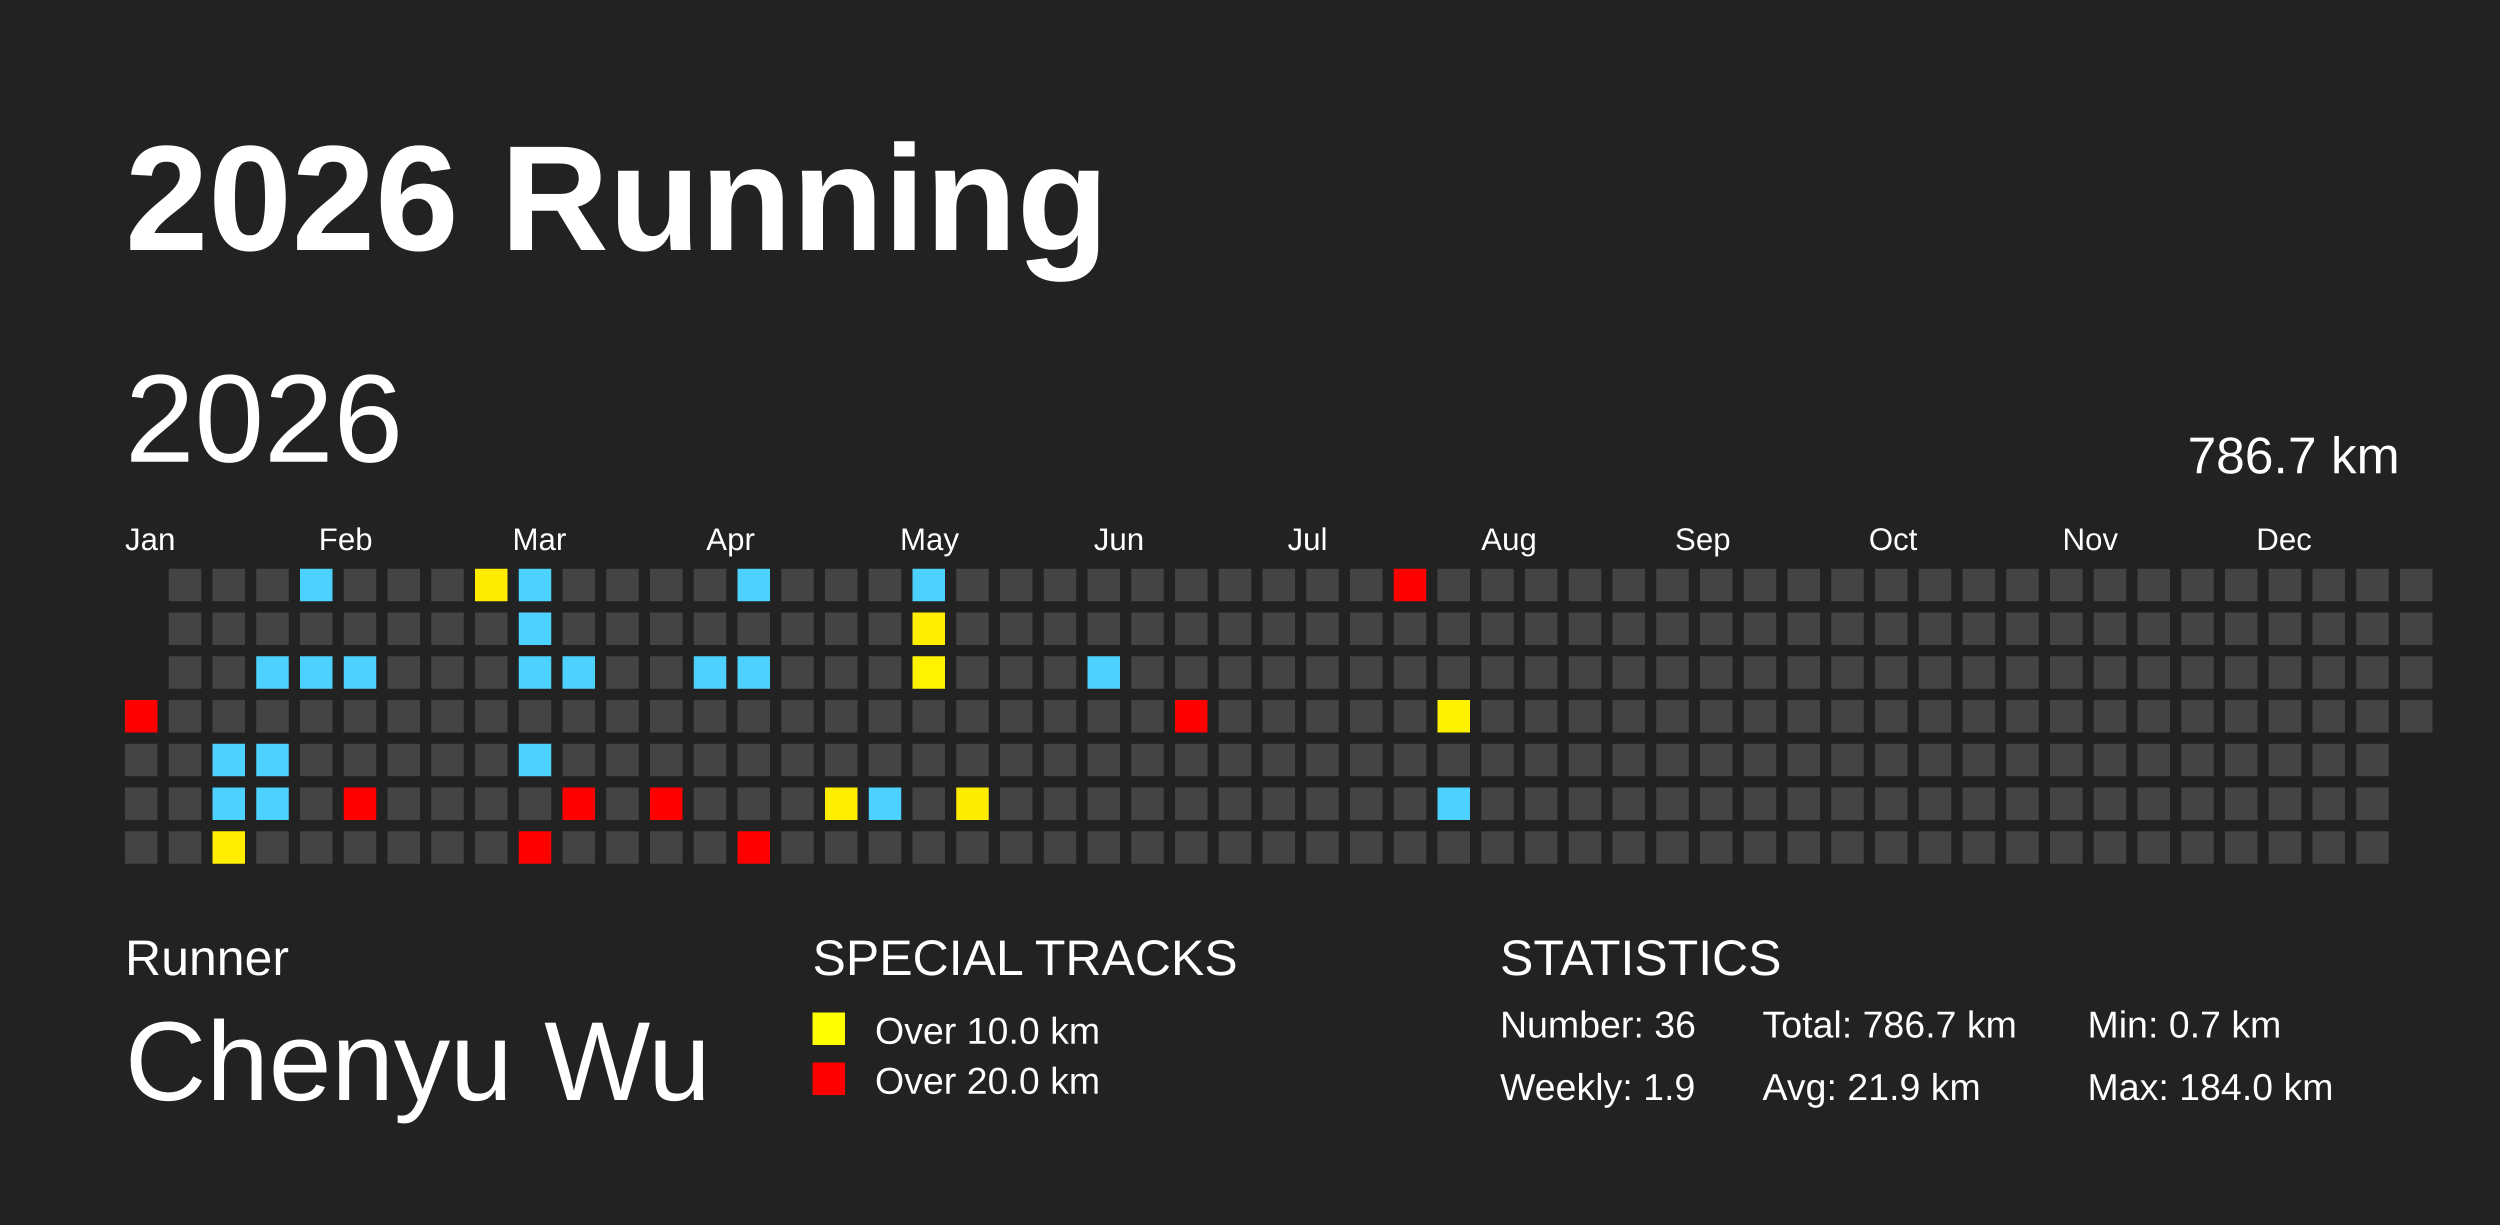
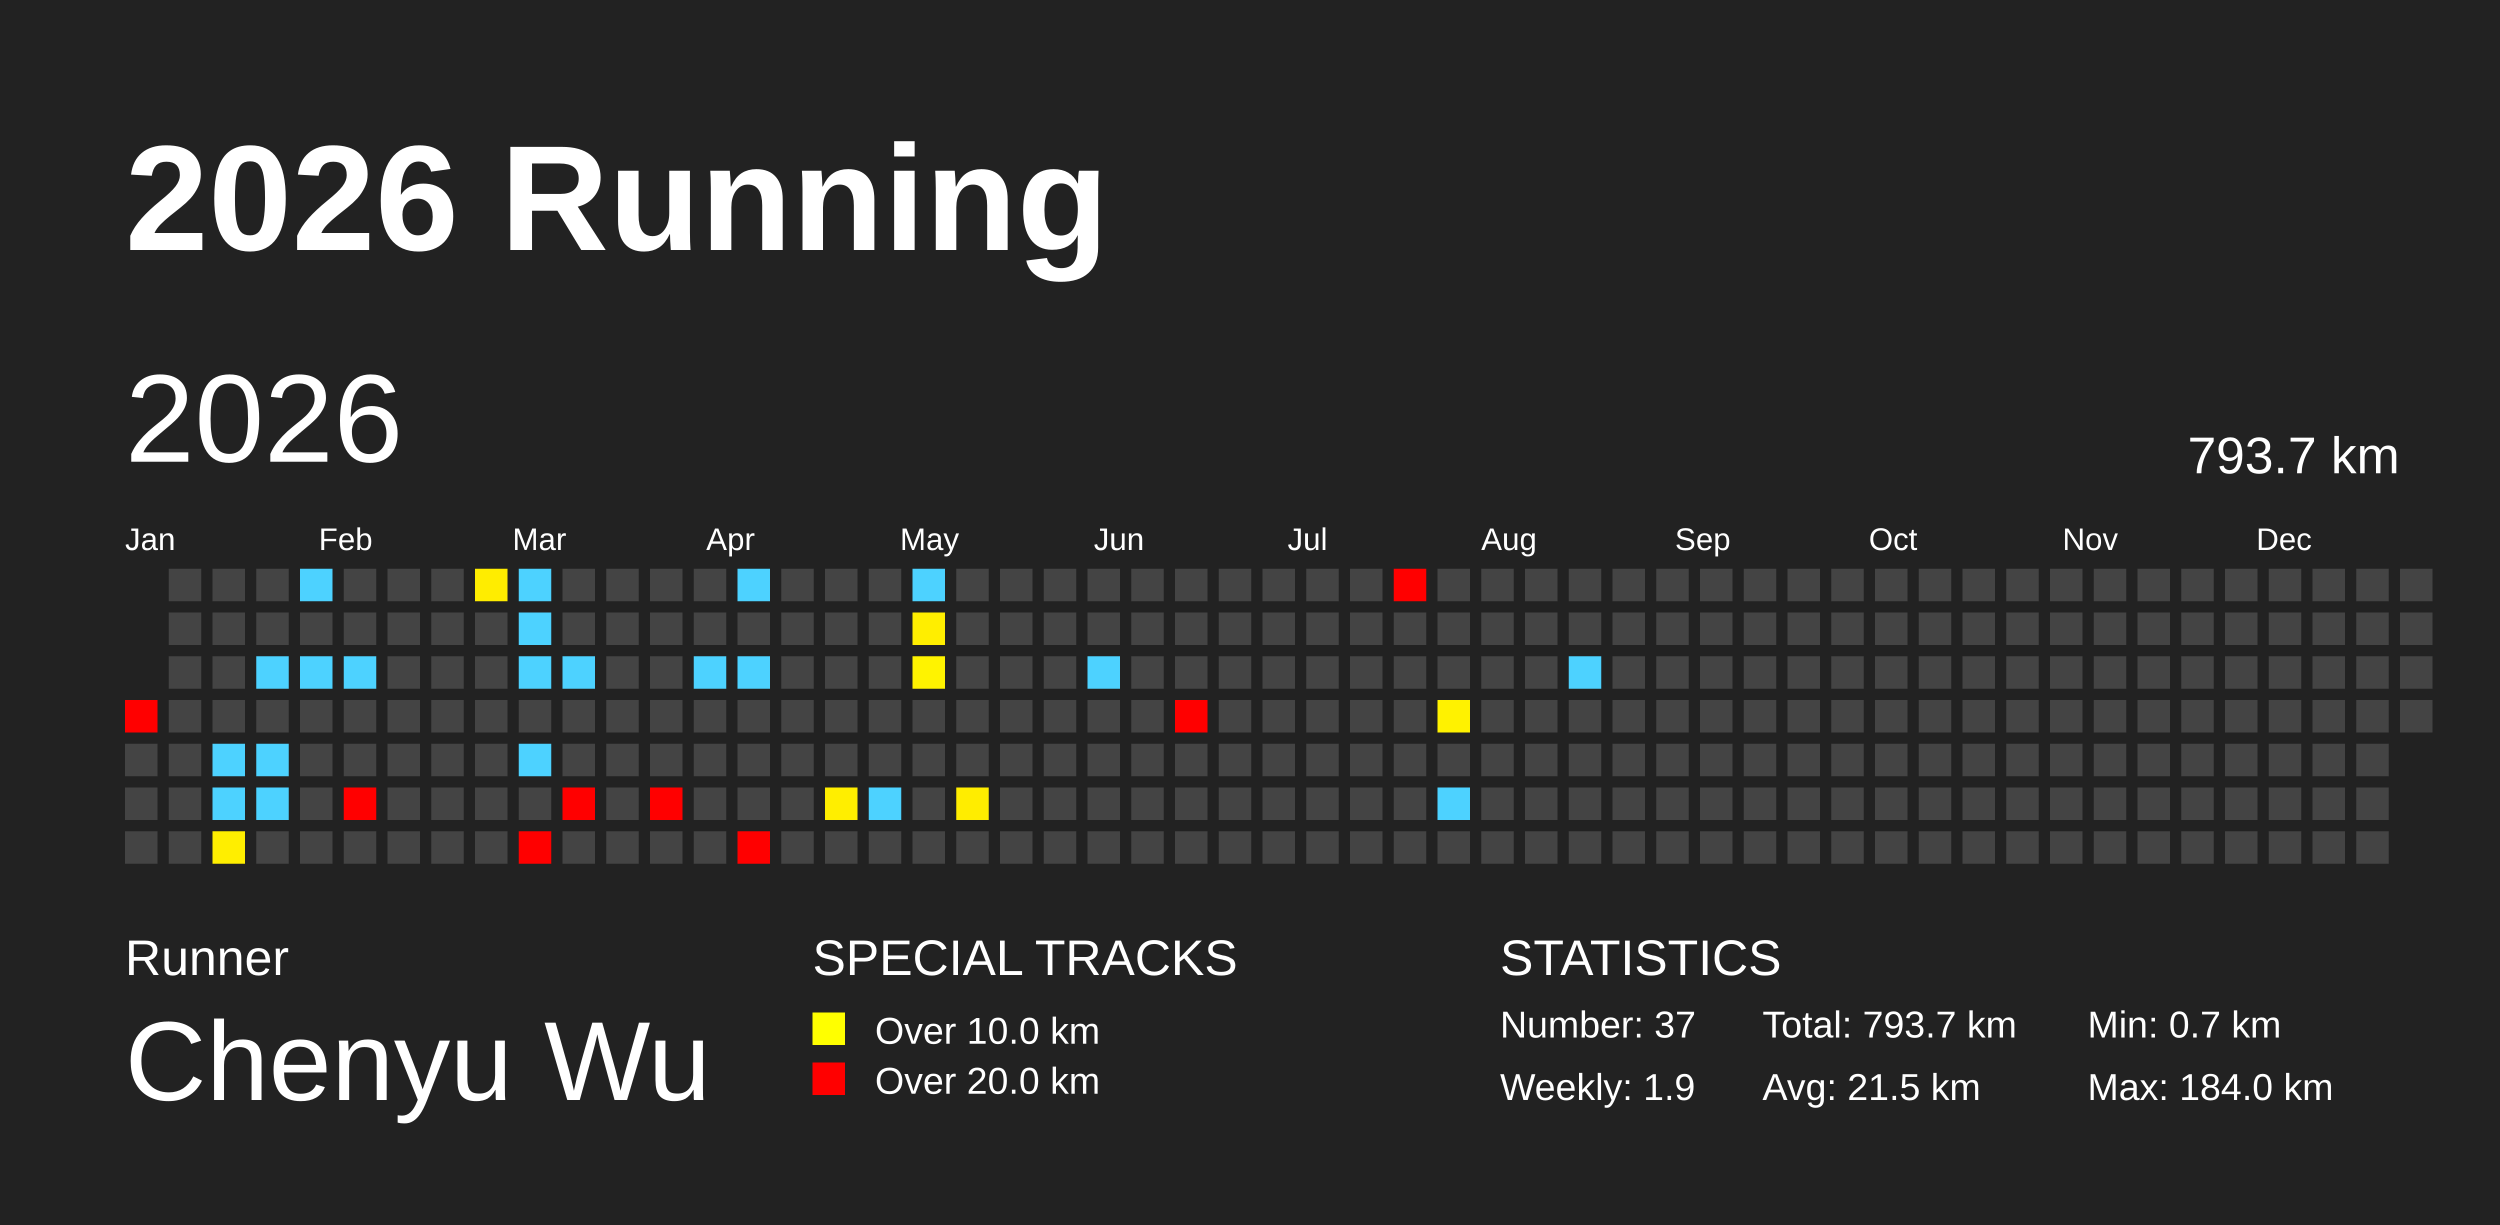
<svg xmlns="http://www.w3.org/2000/svg" baseProfile="full" height="98mm" version="1.1" viewBox="0,0,200,98" width="200mm">
  <defs />
  <rect fill="#222222" height="98" width="200" x="0" y="0" />
  <text fill="#FFFFFF" style="font-size:12px; font-family:Arial; font-weight:bold;" x="10" y="20">2026 Running</text>
  <text fill="#FFFFFF" style="font-size:4px; font-family:Arial" x="10" y="78">Runner</text>
  <text fill="#FFFFFF" style="font-size:9px; font-family:Arial" x="10" y="88">Chenyu Wu</text>
  <text fill="#FFFFFF" style="font-size:4px; font-family:Arial" x="65" y="78">SPECIAL TRACKS</text>
  <rect fill="yellow" height="2.6" width="2.6" x="65" y="81" />
  <text fill="#FFFFFF" style="font-size:3px; font-family:Arial" x="70" y="83.5">Over 10.0 km</text>
  <rect fill="red" height="2.6" width="2.6" x="65" y="85" />
  <text fill="#FFFFFF" style="font-size:3px; font-family:Arial" x="70" y="87.5">Over 20.0 km</text>
  <text fill="#FFFFFF" style="font-size:4px; font-family:Arial" x="120" y="78">STATISTICS</text>
-   <text fill="#FFFFFF" style="font-size:3px; font-family:Arial" x="120" y="83">Number: 36</text>
+   <text fill="#FFFFFF" style="font-size:3px; font-family:Arial" x="120" y="83">Number: 37</text>
  <text fill="#FFFFFF" style="font-size:3px; font-family:Arial" x="120" y="88">Weekly: 1.9</text>
-   <text fill="#FFFFFF" style="font-size:3px; font-family:Arial" x="141" y="83">Total: 786.7 km</text>
-   <text fill="#FFFFFF" style="font-size:3px; font-family:Arial" x="141" y="88">Avg: 21.9 km</text>
+   <text fill="#FFFFFF" style="font-size:3px; font-family:Arial" x="141" y="83">Total: 793.7 km</text>
+   <text fill="#FFFFFF" style="font-size:3px; font-family:Arial" x="141" y="88">Avg: 21.5 km</text>
  <text fill="#FFFFFF" style="font-size:3px; font-family:Arial" x="167" y="83">Min: 0.7 km</text>
  <text fill="#FFFFFF" style="font-size:3px; font-family:Arial" x="167" y="88">Max: 184.0 km</text>
  <text dominant-baseline="hanging" fill="#FFFFFF" style="font-size:10.0px; font-family:Arial;" x="10" y="30">2026</text>
-   <text dominant-baseline="hanging" fill="#FFFFFF" style="font-size:4.125px; font-family:Arial;" x="175" y="35">786.7 km</text>
+   <text dominant-baseline="hanging" fill="#FFFFFF" style="font-size:4.125px; font-family:Arial;" x="175" y="35">793.7 km</text>
  <text fill="#FFFFFF" style="font-size:2.5px; font-family:Arial" x="10.0" y="44">Jan</text>
  <text fill="#FFFFFF" style="font-size:2.5px; font-family:Arial" x="25.5" y="44">Feb</text>
  <text fill="#FFFFFF" style="font-size:2.5px; font-family:Arial" x="41.0" y="44">Mar</text>
  <text fill="#FFFFFF" style="font-size:2.5px; font-family:Arial" x="56.5" y="44">Apr</text>
  <text fill="#FFFFFF" style="font-size:2.5px; font-family:Arial" x="72.0" y="44">May</text>
  <text fill="#FFFFFF" style="font-size:2.5px; font-family:Arial" x="87.5" y="44">Jun</text>
  <text fill="#FFFFFF" style="font-size:2.5px; font-family:Arial" x="103.0" y="44">Jul</text>
  <text fill="#FFFFFF" style="font-size:2.5px; font-family:Arial" x="118.5" y="44">Aug</text>
  <text fill="#FFFFFF" style="font-size:2.5px; font-family:Arial" x="134.0" y="44">Sep</text>
  <text fill="#FFFFFF" style="font-size:2.5px; font-family:Arial" x="149.5" y="44">Oct</text>
  <text fill="#FFFFFF" style="font-size:2.5px; font-family:Arial" x="165.0" y="44">Nov</text>
  <text fill="#FFFFFF" style="font-size:2.5px; font-family:Arial" x="180.5" y="44">Dec</text>
  <rect fill="red" height="2.6" width="2.6" x="10.0" y="56.0" />
  <rect fill="#444444" height="2.6" width="2.6" x="10.0" y="59.5" />
  <rect fill="#444444" height="2.6" width="2.6" x="10.0" y="63.0" />
  <rect fill="#444444" height="2.6" width="2.6" x="10.0" y="66.5" />
  <rect fill="#444444" height="2.6" width="2.6" x="13.5" y="45.5" />
  <rect fill="#444444" height="2.6" width="2.6" x="13.5" y="49.0" />
  <rect fill="#444444" height="2.6" width="2.6" x="13.5" y="52.5" />
  <rect fill="#444444" height="2.6" width="2.6" x="13.5" y="56.0" />
  <rect fill="#444444" height="2.6" width="2.6" x="13.5" y="59.5" />
  <rect fill="#444444" height="2.6" width="2.6" x="13.5" y="63.0" />
  <rect fill="#444444" height="2.6" width="2.6" x="13.5" y="66.5" />
  <rect fill="#444444" height="2.6" width="2.6" x="17.0" y="45.5" />
  <rect fill="#444444" height="2.6" width="2.6" x="17.0" y="49.0" />
  <rect fill="#444444" height="2.6" width="2.6" x="17.0" y="52.5" />
  <rect fill="#444444" height="2.6" width="2.6" x="17.0" y="56.0" />
  <rect fill="#4dd2ff" height="2.6" width="2.6" x="17.0" y="59.5" />
  <rect fill="#4dd2ff" height="2.6" width="2.6" x="17.0" y="63.0" />
  <rect fill="#ffee00" height="2.6" width="2.6" x="17.0" y="66.5" />
  <rect fill="#444444" height="2.6" width="2.6" x="20.5" y="45.5" />
  <rect fill="#444444" height="2.6" width="2.6" x="20.5" y="49.0" />
  <rect fill="#4dd2ff" height="2.6" width="2.6" x="20.5" y="52.5" />
  <rect fill="#444444" height="2.6" width="2.6" x="20.5" y="56.0" />
  <rect fill="#4dd2ff" height="2.6" width="2.6" x="20.5" y="59.5" />
  <rect fill="#4dd2ff" height="2.6" width="2.6" x="20.5" y="63.0" />
  <rect fill="#444444" height="2.6" width="2.6" x="20.5" y="66.5" />
  <rect fill="#4dd2ff" height="2.6" width="2.6" x="24.0" y="45.5" />
  <rect fill="#444444" height="2.6" width="2.6" x="24.0" y="49.0" />
  <rect fill="#4dd2ff" height="2.6" width="2.6" x="24.0" y="52.5" />
  <rect fill="#444444" height="2.6" width="2.6" x="24.0" y="56.0" />
  <rect fill="#444444" height="2.6" width="2.6" x="24.0" y="59.5" />
  <rect fill="#444444" height="2.6" width="2.6" x="24.0" y="63.0" />
  <rect fill="#444444" height="2.6" width="2.6" x="24.0" y="66.5" />
  <rect fill="#444444" height="2.6" width="2.6" x="27.5" y="45.5" />
  <rect fill="#444444" height="2.6" width="2.6" x="27.5" y="49.0" />
  <rect fill="#4dd2ff" height="2.6" width="2.6" x="27.5" y="52.5" />
  <rect fill="#444444" height="2.6" width="2.6" x="27.5" y="56.0" />
  <rect fill="#444444" height="2.6" width="2.6" x="27.5" y="59.5" />
  <rect fill="red" height="2.6" width="2.6" x="27.5" y="63.0" />
  <rect fill="#444444" height="2.6" width="2.6" x="27.5" y="66.5" />
  <rect fill="#444444" height="2.6" width="2.6" x="31.0" y="45.5" />
  <rect fill="#444444" height="2.6" width="2.6" x="31.0" y="49.0" />
  <rect fill="#444444" height="2.6" width="2.6" x="31.0" y="52.5" />
  <rect fill="#444444" height="2.6" width="2.6" x="31.0" y="56.0" />
  <rect fill="#444444" height="2.6" width="2.6" x="31.0" y="59.5" />
  <rect fill="#444444" height="2.6" width="2.6" x="31.0" y="63.0" />
  <rect fill="#444444" height="2.6" width="2.6" x="31.0" y="66.5" />
  <rect fill="#444444" height="2.6" width="2.6" x="34.5" y="45.5" />
  <rect fill="#444444" height="2.6" width="2.6" x="34.5" y="49.0" />
  <rect fill="#444444" height="2.6" width="2.6" x="34.5" y="52.5" />
  <rect fill="#444444" height="2.6" width="2.6" x="34.5" y="56.0" />
  <rect fill="#444444" height="2.6" width="2.6" x="34.5" y="59.5" />
  <rect fill="#444444" height="2.6" width="2.6" x="34.5" y="63.0" />
  <rect fill="#444444" height="2.6" width="2.6" x="34.5" y="66.5" />
  <rect fill="#ffed00" height="2.6" width="2.6" x="38.0" y="45.5" />
  <rect fill="#444444" height="2.6" width="2.6" x="38.0" y="49.0" />
  <rect fill="#444444" height="2.6" width="2.6" x="38.0" y="52.5" />
  <rect fill="#444444" height="2.6" width="2.6" x="38.0" y="56.0" />
  <rect fill="#444444" height="2.6" width="2.6" x="38.0" y="59.5" />
  <rect fill="#444444" height="2.6" width="2.6" x="38.0" y="63.0" />
  <rect fill="#444444" height="2.6" width="2.6" x="38.0" y="66.5" />
  <rect fill="#4dd2ff" height="2.6" width="2.6" x="41.5" y="45.5" />
  <rect fill="#4dd2ff" height="2.6" width="2.6" x="41.5" y="49.0" />
  <rect fill="#4dd2ff" height="2.6" width="2.6" x="41.5" y="52.5" />
  <rect fill="#444444" height="2.6" width="2.6" x="41.5" y="56.0" />
  <rect fill="#4dd2ff" height="2.6" width="2.6" x="41.5" y="59.5" />
  <rect fill="#444444" height="2.6" width="2.6" x="41.5" y="63.0" />
  <rect fill="red" height="2.6" width="2.6" x="41.5" y="66.5" />
  <rect fill="#444444" height="2.6" width="2.6" x="45.0" y="45.5" />
  <rect fill="#444444" height="2.6" width="2.6" x="45.0" y="49.0" />
  <rect fill="#4dd2ff" height="2.6" width="2.6" x="45.0" y="52.5" />
  <rect fill="#444444" height="2.6" width="2.6" x="45.0" y="56.0" />
  <rect fill="#444444" height="2.6" width="2.6" x="45.0" y="59.5" />
  <rect fill="red" height="2.6" width="2.6" x="45.0" y="63.0" />
  <rect fill="#444444" height="2.6" width="2.6" x="45.0" y="66.5" />
  <rect fill="#444444" height="2.6" width="2.6" x="48.5" y="45.5" />
  <rect fill="#444444" height="2.6" width="2.6" x="48.5" y="49.0" />
  <rect fill="#444444" height="2.6" width="2.6" x="48.5" y="52.5" />
  <rect fill="#444444" height="2.6" width="2.6" x="48.5" y="56.0" />
  <rect fill="#444444" height="2.6" width="2.6" x="48.5" y="59.5" />
  <rect fill="#444444" height="2.6" width="2.6" x="48.5" y="63.0" />
  <rect fill="#444444" height="2.6" width="2.6" x="48.5" y="66.5" />
  <rect fill="#444444" height="2.6" width="2.6" x="52.0" y="45.5" />
  <rect fill="#444444" height="2.6" width="2.6" x="52.0" y="49.0" />
  <rect fill="#444444" height="2.6" width="2.6" x="52.0" y="52.5" />
  <rect fill="#444444" height="2.6" width="2.6" x="52.0" y="56.0" />
  <rect fill="#444444" height="2.6" width="2.6" x="52.0" y="59.5" />
  <rect fill="red" height="2.6" width="2.6" x="52.0" y="63.0" />
  <rect fill="#444444" height="2.6" width="2.6" x="52.0" y="66.5" />
  <rect fill="#444444" height="2.6" width="2.6" x="55.5" y="45.5" />
  <rect fill="#444444" height="2.6" width="2.6" x="55.5" y="49.0" />
  <rect fill="#4dd2ff" height="2.6" width="2.6" x="55.5" y="52.5" />
  <rect fill="#444444" height="2.6" width="2.6" x="55.5" y="56.0" />
  <rect fill="#444444" height="2.6" width="2.6" x="55.5" y="59.5" />
  <rect fill="#444444" height="2.6" width="2.6" x="55.5" y="63.0" />
  <rect fill="#444444" height="2.6" width="2.6" x="55.5" y="66.5" />
  <rect fill="#4dd2ff" height="2.6" width="2.6" x="59.0" y="45.5" />
  <rect fill="#444444" height="2.6" width="2.6" x="59.0" y="49.0" />
  <rect fill="#4dd2ff" height="2.6" width="2.6" x="59.0" y="52.5" />
  <rect fill="#444444" height="2.6" width="2.6" x="59.0" y="56.0" />
  <rect fill="#444444" height="2.6" width="2.6" x="59.0" y="59.5" />
  <rect fill="#444444" height="2.6" width="2.6" x="59.0" y="63.0" />
  <rect fill="red" height="2.6" width="2.6" x="59.0" y="66.5" />
  <rect fill="#444444" height="2.6" width="2.6" x="62.5" y="45.5" />
  <rect fill="#444444" height="2.6" width="2.6" x="62.5" y="49.0" />
  <rect fill="#444444" height="2.6" width="2.6" x="62.5" y="52.5" />
  <rect fill="#444444" height="2.6" width="2.6" x="62.5" y="56.0" />
  <rect fill="#444444" height="2.6" width="2.6" x="62.5" y="59.5" />
  <rect fill="#444444" height="2.6" width="2.6" x="62.5" y="63.0" />
  <rect fill="#444444" height="2.6" width="2.6" x="62.5" y="66.5" />
  <rect fill="#444444" height="2.6" width="2.6" x="66.0" y="45.5" />
  <rect fill="#444444" height="2.6" width="2.6" x="66.0" y="49.0" />
  <rect fill="#444444" height="2.6" width="2.6" x="66.0" y="52.5" />
  <rect fill="#444444" height="2.6" width="2.6" x="66.0" y="56.0" />
  <rect fill="#444444" height="2.6" width="2.6" x="66.0" y="59.5" />
  <rect fill="#ffee00" height="2.6" width="2.6" x="66.0" y="63.0" />
  <rect fill="#444444" height="2.6" width="2.6" x="66.0" y="66.5" />
  <rect fill="#444444" height="2.6" width="2.6" x="69.5" y="45.5" />
  <rect fill="#444444" height="2.6" width="2.6" x="69.5" y="49.0" />
  <rect fill="#444444" height="2.6" width="2.6" x="69.5" y="52.5" />
  <rect fill="#444444" height="2.6" width="2.6" x="69.5" y="56.0" />
  <rect fill="#444444" height="2.6" width="2.6" x="69.5" y="59.5" />
  <rect fill="#4dd2ff" height="2.6" width="2.6" x="69.5" y="63.0" />
  <rect fill="#444444" height="2.6" width="2.6" x="69.5" y="66.5" />
  <rect fill="#4dd2ff" height="2.6" width="2.6" x="73.0" y="45.5" />
  <rect fill="#ffee00" height="2.6" width="2.6" x="73.0" y="49.0" />
  <rect fill="#fff300" height="2.6" width="2.6" x="73.0" y="52.5" />
  <rect fill="#444444" height="2.6" width="2.6" x="73.0" y="56.0" />
  <rect fill="#444444" height="2.6" width="2.6" x="73.0" y="59.5" />
  <rect fill="#444444" height="2.6" width="2.6" x="73.0" y="63.0" />
  <rect fill="#444444" height="2.6" width="2.6" x="73.0" y="66.5" />
  <rect fill="#444444" height="2.6" width="2.6" x="76.5" y="45.5" />
  <rect fill="#444444" height="2.6" width="2.6" x="76.5" y="49.0" />
  <rect fill="#444444" height="2.6" width="2.6" x="76.5" y="52.5" />
  <rect fill="#444444" height="2.6" width="2.6" x="76.5" y="56.0" />
  <rect fill="#444444" height="2.6" width="2.6" x="76.5" y="59.5" />
  <rect fill="#ffed00" height="2.6" width="2.6" x="76.5" y="63.0" />
  <rect fill="#444444" height="2.6" width="2.6" x="76.5" y="66.5" />
  <rect fill="#444444" height="2.6" width="2.6" x="80.0" y="45.5" />
  <rect fill="#444444" height="2.6" width="2.6" x="80.0" y="49.0" />
  <rect fill="#444444" height="2.6" width="2.6" x="80.0" y="52.5" />
  <rect fill="#444444" height="2.6" width="2.6" x="80.0" y="56.0" />
  <rect fill="#444444" height="2.6" width="2.6" x="80.0" y="59.5" />
  <rect fill="#444444" height="2.6" width="2.6" x="80.0" y="63.0" />
  <rect fill="#444444" height="2.6" width="2.6" x="80.0" y="66.5" />
  <rect fill="#444444" height="2.6" width="2.6" x="83.5" y="45.5" />
  <rect fill="#444444" height="2.6" width="2.6" x="83.5" y="49.0" />
  <rect fill="#444444" height="2.6" width="2.6" x="83.5" y="52.5" />
  <rect fill="#444444" height="2.6" width="2.6" x="83.5" y="56.0" />
  <rect fill="#444444" height="2.6" width="2.6" x="83.5" y="59.5" />
  <rect fill="#444444" height="2.6" width="2.6" x="83.5" y="63.0" />
  <rect fill="#444444" height="2.6" width="2.6" x="83.5" y="66.5" />
  <rect fill="#444444" height="2.6" width="2.6" x="87.0" y="45.5" />
  <rect fill="#444444" height="2.6" width="2.6" x="87.0" y="49.0" />
  <rect fill="#4dd2ff" height="2.6" width="2.6" x="87.0" y="52.5" />
  <rect fill="#444444" height="2.6" width="2.6" x="87.0" y="56.0" />
  <rect fill="#444444" height="2.6" width="2.6" x="87.0" y="59.5" />
  <rect fill="#444444" height="2.6" width="2.6" x="87.0" y="63.0" />
  <rect fill="#444444" height="2.6" width="2.6" x="87.0" y="66.5" />
  <rect fill="#444444" height="2.6" width="2.6" x="90.5" y="45.5" />
  <rect fill="#444444" height="2.6" width="2.6" x="90.5" y="49.0" />
  <rect fill="#444444" height="2.6" width="2.6" x="90.5" y="52.5" />
  <rect fill="#444444" height="2.6" width="2.6" x="90.5" y="56.0" />
  <rect fill="#444444" height="2.6" width="2.6" x="90.5" y="59.5" />
  <rect fill="#444444" height="2.6" width="2.6" x="90.5" y="63.0" />
  <rect fill="#444444" height="2.6" width="2.6" x="90.5" y="66.5" />
  <rect fill="#444444" height="2.6" width="2.6" x="94.0" y="45.5" />
  <rect fill="#444444" height="2.6" width="2.6" x="94.0" y="49.0" />
  <rect fill="#444444" height="2.6" width="2.6" x="94.0" y="52.5" />
  <rect fill="red" height="2.6" width="2.6" x="94.0" y="56.0" />
  <rect fill="#444444" height="2.6" width="2.6" x="94.0" y="59.5" />
  <rect fill="#444444" height="2.6" width="2.6" x="94.0" y="63.0" />
  <rect fill="#444444" height="2.6" width="2.6" x="94.0" y="66.5" />
  <rect fill="#444444" height="2.6" width="2.6" x="97.5" y="45.5" />
  <rect fill="#444444" height="2.6" width="2.6" x="97.5" y="49.0" />
  <rect fill="#444444" height="2.6" width="2.6" x="97.5" y="52.5" />
  <rect fill="#444444" height="2.6" width="2.6" x="97.5" y="56.0" />
  <rect fill="#444444" height="2.6" width="2.6" x="97.5" y="59.5" />
  <rect fill="#444444" height="2.6" width="2.6" x="97.5" y="63.0" />
  <rect fill="#444444" height="2.6" width="2.6" x="97.5" y="66.5" />
  <rect fill="#444444" height="2.6" width="2.6" x="101.0" y="45.5" />
  <rect fill="#444444" height="2.6" width="2.6" x="101.0" y="49.0" />
  <rect fill="#444444" height="2.6" width="2.6" x="101.0" y="52.5" />
  <rect fill="#444444" height="2.6" width="2.6" x="101.0" y="56.0" />
  <rect fill="#444444" height="2.6" width="2.6" x="101.0" y="59.5" />
  <rect fill="#444444" height="2.6" width="2.6" x="101.0" y="63.0" />
  <rect fill="#444444" height="2.6" width="2.6" x="101.0" y="66.5" />
  <rect fill="#444444" height="2.6" width="2.6" x="104.5" y="45.5" />
  <rect fill="#444444" height="2.6" width="2.6" x="104.5" y="49.0" />
  <rect fill="#444444" height="2.6" width="2.6" x="104.5" y="52.5" />
  <rect fill="#444444" height="2.6" width="2.6" x="104.5" y="56.0" />
  <rect fill="#444444" height="2.6" width="2.6" x="104.5" y="59.5" />
  <rect fill="#444444" height="2.6" width="2.6" x="104.5" y="63.0" />
  <rect fill="#444444" height="2.6" width="2.6" x="104.5" y="66.5" />
  <rect fill="#444444" height="2.6" width="2.6" x="108.0" y="45.5" />
  <rect fill="#444444" height="2.6" width="2.6" x="108.0" y="49.0" />
  <rect fill="#444444" height="2.6" width="2.6" x="108.0" y="52.5" />
  <rect fill="#444444" height="2.6" width="2.6" x="108.0" y="56.0" />
  <rect fill="#444444" height="2.6" width="2.6" x="108.0" y="59.5" />
  <rect fill="#444444" height="2.6" width="2.6" x="108.0" y="63.0" />
  <rect fill="#444444" height="2.6" width="2.6" x="108.0" y="66.5" />
  <rect fill="red" height="2.6" width="2.6" x="111.5" y="45.5" />
  <rect fill="#444444" height="2.6" width="2.6" x="111.5" y="49.0" />
  <rect fill="#444444" height="2.6" width="2.6" x="111.5" y="52.5" />
  <rect fill="#444444" height="2.6" width="2.6" x="111.5" y="56.0" />
  <rect fill="#444444" height="2.6" width="2.6" x="111.5" y="59.5" />
  <rect fill="#444444" height="2.6" width="2.6" x="111.5" y="63.0" />
  <rect fill="#444444" height="2.6" width="2.6" x="111.5" y="66.5" />
  <rect fill="#444444" height="2.6" width="2.6" x="115.0" y="45.5" />
  <rect fill="#444444" height="2.6" width="2.6" x="115.0" y="49.0" />
  <rect fill="#444444" height="2.6" width="2.6" x="115.0" y="52.5" />
  <rect fill="#fff200" height="2.6" width="2.6" x="115.0" y="56.0" />
  <rect fill="#444444" height="2.6" width="2.6" x="115.0" y="59.5" />
  <rect fill="#4dd2ff" height="2.6" width="2.6" x="115.0" y="63.0" />
  <rect fill="#444444" height="2.6" width="2.6" x="115.0" y="66.5" />
  <rect fill="#444444" height="2.6" width="2.6" x="118.5" y="45.5" />
  <rect fill="#444444" height="2.6" width="2.6" x="118.5" y="49.0" />
  <rect fill="#444444" height="2.6" width="2.6" x="118.5" y="52.5" />
  <rect fill="#444444" height="2.6" width="2.6" x="118.5" y="56.0" />
  <rect fill="#444444" height="2.6" width="2.6" x="118.5" y="59.5" />
  <rect fill="#444444" height="2.6" width="2.6" x="118.5" y="63.0" />
  <rect fill="#444444" height="2.6" width="2.6" x="118.5" y="66.5" />
  <rect fill="#444444" height="2.6" width="2.6" x="122.0" y="45.5" />
  <rect fill="#444444" height="2.6" width="2.6" x="122.0" y="49.0" />
  <rect fill="#444444" height="2.6" width="2.6" x="122.0" y="52.5" />
  <rect fill="#444444" height="2.6" width="2.6" x="122.0" y="56.0" />
  <rect fill="#444444" height="2.6" width="2.6" x="122.0" y="59.5" />
  <rect fill="#444444" height="2.6" width="2.6" x="122.0" y="63.0" />
  <rect fill="#444444" height="2.6" width="2.6" x="122.0" y="66.5" />
  <rect fill="#444444" height="2.6" width="2.6" x="125.5" y="45.5" />
  <rect fill="#444444" height="2.6" width="2.6" x="125.5" y="49.0" />
-   <rect fill="#444444" height="2.6" width="2.6" x="125.5" y="52.5" />
+   <rect fill="#4dd2ff" height="2.6" width="2.6" x="125.5" y="52.5" />
  <rect fill="#444444" height="2.6" width="2.6" x="125.5" y="56.0" />
  <rect fill="#444444" height="2.6" width="2.6" x="125.5" y="59.5" />
  <rect fill="#444444" height="2.6" width="2.6" x="125.5" y="63.0" />
  <rect fill="#444444" height="2.6" width="2.6" x="125.5" y="66.5" />
  <rect fill="#444444" height="2.6" width="2.6" x="129.0" y="45.5" />
  <rect fill="#444444" height="2.6" width="2.6" x="129.0" y="49.0" />
  <rect fill="#444444" height="2.6" width="2.6" x="129.0" y="52.5" />
  <rect fill="#444444" height="2.6" width="2.6" x="129.0" y="56.0" />
  <rect fill="#444444" height="2.6" width="2.6" x="129.0" y="59.5" />
  <rect fill="#444444" height="2.6" width="2.6" x="129.0" y="63.0" />
  <rect fill="#444444" height="2.6" width="2.6" x="129.0" y="66.5" />
  <rect fill="#444444" height="2.6" width="2.6" x="132.5" y="45.5" />
  <rect fill="#444444" height="2.6" width="2.6" x="132.5" y="49.0" />
  <rect fill="#444444" height="2.6" width="2.6" x="132.5" y="52.5" />
  <rect fill="#444444" height="2.6" width="2.6" x="132.5" y="56.0" />
  <rect fill="#444444" height="2.6" width="2.6" x="132.5" y="59.5" />
  <rect fill="#444444" height="2.6" width="2.6" x="132.5" y="63.0" />
  <rect fill="#444444" height="2.6" width="2.6" x="132.5" y="66.5" />
  <rect fill="#444444" height="2.6" width="2.6" x="136.0" y="45.5" />
  <rect fill="#444444" height="2.6" width="2.6" x="136.0" y="49.0" />
  <rect fill="#444444" height="2.6" width="2.6" x="136.0" y="52.5" />
  <rect fill="#444444" height="2.6" width="2.6" x="136.0" y="56.0" />
  <rect fill="#444444" height="2.6" width="2.6" x="136.0" y="59.5" />
  <rect fill="#444444" height="2.6" width="2.6" x="136.0" y="63.0" />
  <rect fill="#444444" height="2.6" width="2.6" x="136.0" y="66.5" />
  <rect fill="#444444" height="2.6" width="2.6" x="139.5" y="45.5" />
  <rect fill="#444444" height="2.6" width="2.6" x="139.5" y="49.0" />
  <rect fill="#444444" height="2.6" width="2.6" x="139.5" y="52.5" />
  <rect fill="#444444" height="2.6" width="2.6" x="139.5" y="56.0" />
  <rect fill="#444444" height="2.6" width="2.6" x="139.5" y="59.5" />
  <rect fill="#444444" height="2.6" width="2.6" x="139.5" y="63.0" />
  <rect fill="#444444" height="2.6" width="2.6" x="139.5" y="66.5" />
  <rect fill="#444444" height="2.6" width="2.6" x="143.0" y="45.5" />
  <rect fill="#444444" height="2.6" width="2.6" x="143.0" y="49.0" />
  <rect fill="#444444" height="2.6" width="2.6" x="143.0" y="52.5" />
  <rect fill="#444444" height="2.6" width="2.6" x="143.0" y="56.0" />
  <rect fill="#444444" height="2.6" width="2.6" x="143.0" y="59.5" />
  <rect fill="#444444" height="2.6" width="2.6" x="143.0" y="63.0" />
  <rect fill="#444444" height="2.6" width="2.6" x="143.0" y="66.5" />
  <rect fill="#444444" height="2.6" width="2.6" x="146.5" y="45.5" />
  <rect fill="#444444" height="2.6" width="2.6" x="146.5" y="49.0" />
  <rect fill="#444444" height="2.6" width="2.6" x="146.5" y="52.5" />
  <rect fill="#444444" height="2.6" width="2.6" x="146.5" y="56.0" />
  <rect fill="#444444" height="2.6" width="2.6" x="146.5" y="59.5" />
  <rect fill="#444444" height="2.6" width="2.6" x="146.5" y="63.0" />
  <rect fill="#444444" height="2.6" width="2.6" x="146.5" y="66.5" />
  <rect fill="#444444" height="2.6" width="2.6" x="150.0" y="45.5" />
  <rect fill="#444444" height="2.6" width="2.6" x="150.0" y="49.0" />
  <rect fill="#444444" height="2.6" width="2.6" x="150.0" y="52.5" />
  <rect fill="#444444" height="2.6" width="2.6" x="150.0" y="56.0" />
  <rect fill="#444444" height="2.6" width="2.6" x="150.0" y="59.5" />
  <rect fill="#444444" height="2.6" width="2.6" x="150.0" y="63.0" />
  <rect fill="#444444" height="2.6" width="2.6" x="150.0" y="66.5" />
  <rect fill="#444444" height="2.6" width="2.6" x="153.5" y="45.5" />
  <rect fill="#444444" height="2.6" width="2.6" x="153.5" y="49.0" />
  <rect fill="#444444" height="2.6" width="2.6" x="153.5" y="52.5" />
  <rect fill="#444444" height="2.6" width="2.6" x="153.5" y="56.0" />
  <rect fill="#444444" height="2.6" width="2.6" x="153.5" y="59.5" />
  <rect fill="#444444" height="2.6" width="2.6" x="153.5" y="63.0" />
  <rect fill="#444444" height="2.6" width="2.6" x="153.5" y="66.5" />
  <rect fill="#444444" height="2.6" width="2.6" x="157.0" y="45.5" />
  <rect fill="#444444" height="2.6" width="2.6" x="157.0" y="49.0" />
  <rect fill="#444444" height="2.6" width="2.6" x="157.0" y="52.5" />
  <rect fill="#444444" height="2.6" width="2.6" x="157.0" y="56.0" />
  <rect fill="#444444" height="2.6" width="2.6" x="157.0" y="59.5" />
  <rect fill="#444444" height="2.6" width="2.6" x="157.0" y="63.0" />
  <rect fill="#444444" height="2.6" width="2.6" x="157.0" y="66.5" />
  <rect fill="#444444" height="2.6" width="2.6" x="160.5" y="45.5" />
  <rect fill="#444444" height="2.6" width="2.6" x="160.5" y="49.0" />
  <rect fill="#444444" height="2.6" width="2.6" x="160.5" y="52.5" />
  <rect fill="#444444" height="2.6" width="2.6" x="160.5" y="56.0" />
  <rect fill="#444444" height="2.6" width="2.6" x="160.5" y="59.5" />
  <rect fill="#444444" height="2.6" width="2.6" x="160.5" y="63.0" />
  <rect fill="#444444" height="2.6" width="2.6" x="160.5" y="66.5" />
  <rect fill="#444444" height="2.6" width="2.6" x="164.0" y="45.5" />
  <rect fill="#444444" height="2.6" width="2.6" x="164.0" y="49.0" />
  <rect fill="#444444" height="2.6" width="2.6" x="164.0" y="52.5" />
  <rect fill="#444444" height="2.6" width="2.6" x="164.0" y="56.0" />
  <rect fill="#444444" height="2.6" width="2.6" x="164.0" y="59.5" />
  <rect fill="#444444" height="2.6" width="2.6" x="164.0" y="63.0" />
  <rect fill="#444444" height="2.6" width="2.6" x="164.0" y="66.5" />
  <rect fill="#444444" height="2.6" width="2.6" x="167.5" y="45.5" />
  <rect fill="#444444" height="2.6" width="2.6" x="167.5" y="49.0" />
  <rect fill="#444444" height="2.6" width="2.6" x="167.5" y="52.5" />
  <rect fill="#444444" height="2.6" width="2.6" x="167.5" y="56.0" />
  <rect fill="#444444" height="2.6" width="2.6" x="167.5" y="59.5" />
  <rect fill="#444444" height="2.6" width="2.6" x="167.5" y="63.0" />
  <rect fill="#444444" height="2.6" width="2.6" x="167.5" y="66.5" />
  <rect fill="#444444" height="2.6" width="2.6" x="171.0" y="45.5" />
  <rect fill="#444444" height="2.6" width="2.6" x="171.0" y="49.0" />
  <rect fill="#444444" height="2.6" width="2.6" x="171.0" y="52.5" />
  <rect fill="#444444" height="2.6" width="2.6" x="171.0" y="56.0" />
  <rect fill="#444444" height="2.6" width="2.6" x="171.0" y="59.5" />
  <rect fill="#444444" height="2.6" width="2.6" x="171.0" y="63.0" />
  <rect fill="#444444" height="2.6" width="2.6" x="171.0" y="66.5" />
  <rect fill="#444444" height="2.6" width="2.6" x="174.5" y="45.5" />
  <rect fill="#444444" height="2.6" width="2.6" x="174.5" y="49.0" />
  <rect fill="#444444" height="2.6" width="2.6" x="174.5" y="52.5" />
  <rect fill="#444444" height="2.6" width="2.6" x="174.5" y="56.0" />
  <rect fill="#444444" height="2.6" width="2.6" x="174.5" y="59.5" />
  <rect fill="#444444" height="2.6" width="2.6" x="174.5" y="63.0" />
  <rect fill="#444444" height="2.6" width="2.6" x="174.5" y="66.5" />
  <rect fill="#444444" height="2.6" width="2.6" x="178.0" y="45.5" />
  <rect fill="#444444" height="2.6" width="2.6" x="178.0" y="49.0" />
  <rect fill="#444444" height="2.6" width="2.6" x="178.0" y="52.5" />
  <rect fill="#444444" height="2.6" width="2.6" x="178.0" y="56.0" />
  <rect fill="#444444" height="2.6" width="2.6" x="178.0" y="59.5" />
  <rect fill="#444444" height="2.6" width="2.6" x="178.0" y="63.0" />
  <rect fill="#444444" height="2.6" width="2.6" x="178.0" y="66.5" />
  <rect fill="#444444" height="2.6" width="2.6" x="181.5" y="45.5" />
  <rect fill="#444444" height="2.6" width="2.6" x="181.5" y="49.0" />
  <rect fill="#444444" height="2.6" width="2.6" x="181.5" y="52.5" />
  <rect fill="#444444" height="2.6" width="2.6" x="181.5" y="56.0" />
  <rect fill="#444444" height="2.6" width="2.6" x="181.5" y="59.5" />
  <rect fill="#444444" height="2.6" width="2.6" x="181.5" y="63.0" />
  <rect fill="#444444" height="2.6" width="2.6" x="181.5" y="66.5" />
  <rect fill="#444444" height="2.6" width="2.6" x="185.0" y="45.5" />
  <rect fill="#444444" height="2.6" width="2.6" x="185.0" y="49.0" />
  <rect fill="#444444" height="2.6" width="2.6" x="185.0" y="52.5" />
  <rect fill="#444444" height="2.6" width="2.6" x="185.0" y="56.0" />
  <rect fill="#444444" height="2.6" width="2.6" x="185.0" y="59.5" />
  <rect fill="#444444" height="2.6" width="2.6" x="185.0" y="63.0" />
  <rect fill="#444444" height="2.6" width="2.6" x="185.0" y="66.5" />
  <rect fill="#444444" height="2.6" width="2.6" x="188.5" y="45.5" />
  <rect fill="#444444" height="2.6" width="2.6" x="188.5" y="49.0" />
  <rect fill="#444444" height="2.6" width="2.6" x="188.5" y="52.5" />
  <rect fill="#444444" height="2.6" width="2.6" x="188.5" y="56.0" />
  <rect fill="#444444" height="2.6" width="2.6" x="188.5" y="59.5" />
  <rect fill="#444444" height="2.6" width="2.6" x="188.5" y="63.0" />
  <rect fill="#444444" height="2.6" width="2.6" x="188.5" y="66.5" />
  <rect fill="#444444" height="2.6" width="2.6" x="192.0" y="45.5" />
  <rect fill="#444444" height="2.6" width="2.6" x="192.0" y="49.0" />
  <rect fill="#444444" height="2.6" width="2.6" x="192.0" y="52.5" />
  <rect fill="#444444" height="2.6" width="2.6" x="192.0" y="56.0" />
</svg>
